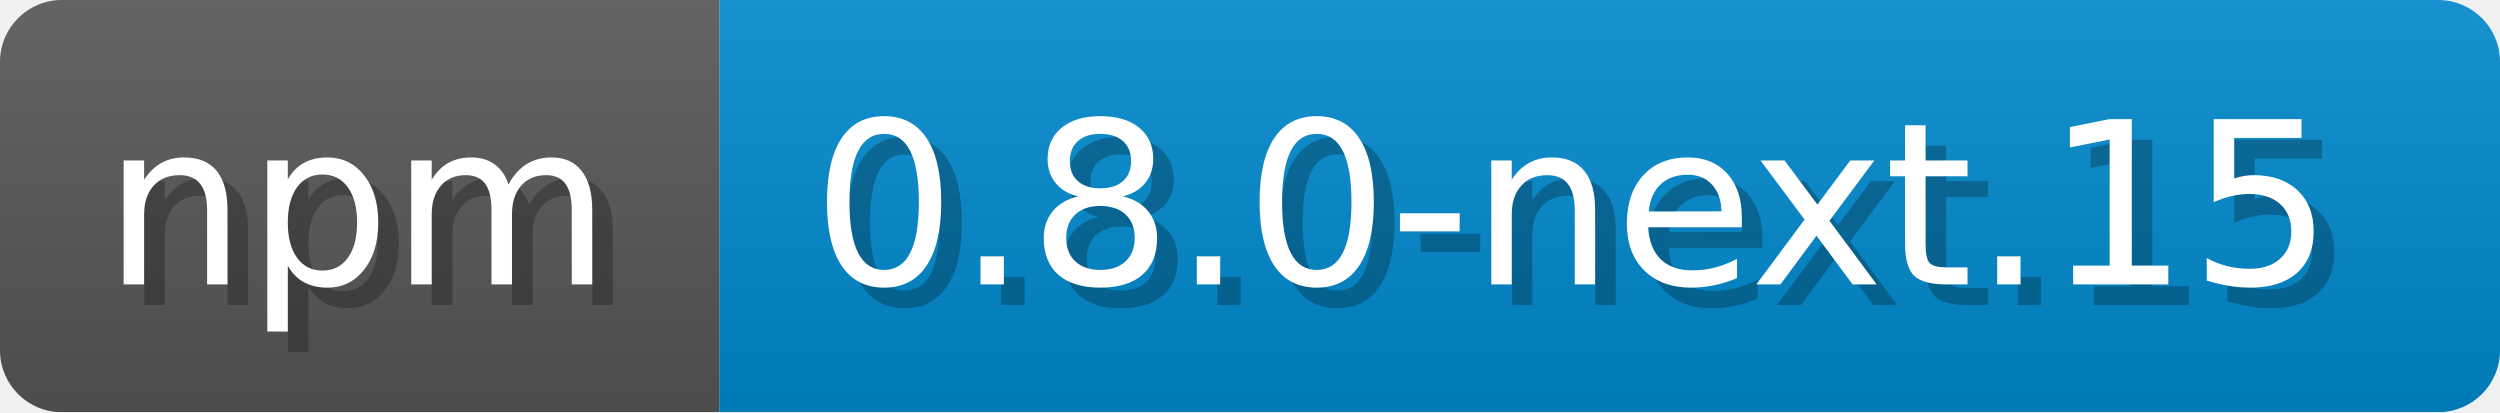
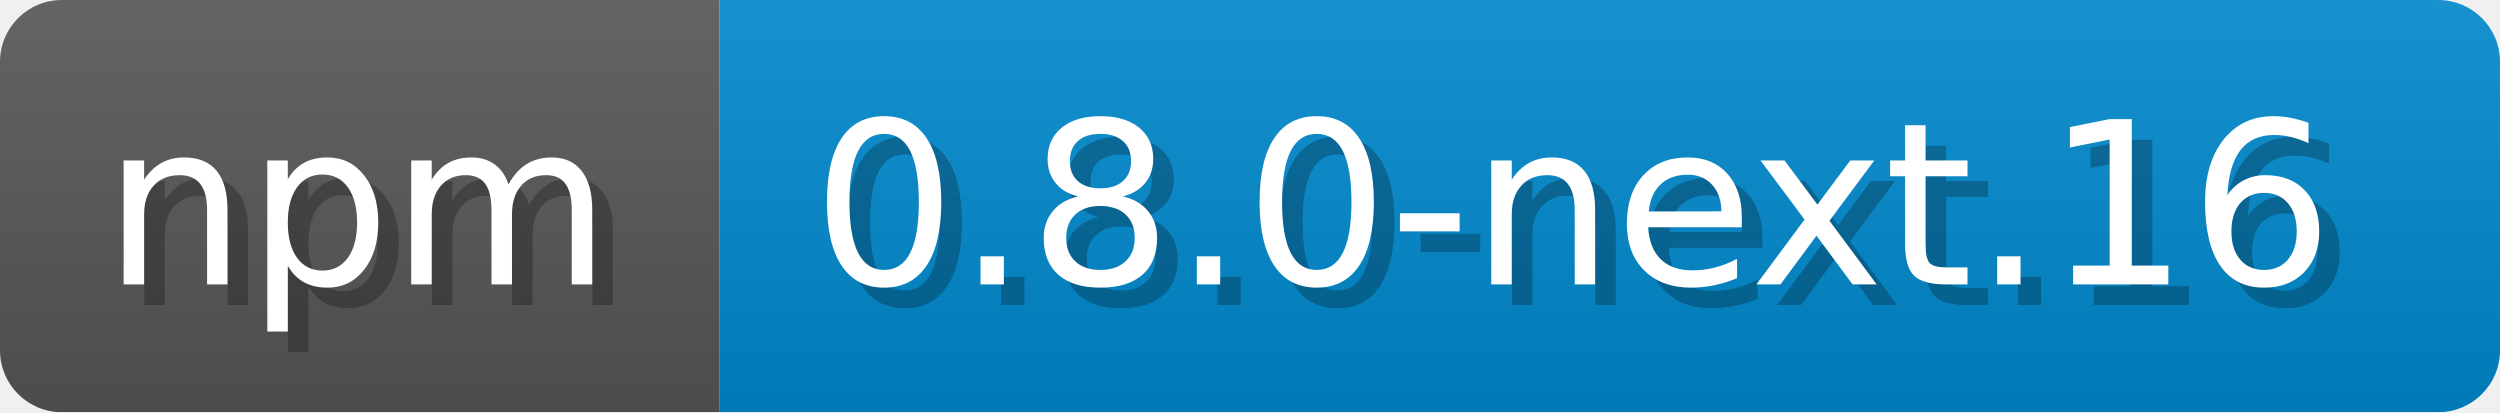
- <svg xmlns="http://www.w3.org/2000/svg" width="121.3" height="20" viewBox="0 0 1213 200" role="img" aria-label="npm: 0.8.0-next.15">
+ <svg xmlns="http://www.w3.org/2000/svg" width="121.3" height="20" viewBox="0 0 1213 200" role="img" aria-label="npm: 0.8.0-next.16">
  <linearGradient id="a" x2="0" y2="100%">
    <stop offset="0" stop-opacity=".1" stop-color="#EEE" />
    <stop offset="1" stop-opacity=".1" />
  </linearGradient>
  <mask id="m">
    <rect width="1213" height="200" rx="30" fill="#FFF" />
  </mask>
  <g mask="url(#m)">
    <rect width="349" height="200" fill="#555" />
    <rect width="864" height="200" fill="#08C" x="349" />
    <rect width="1213" height="200" fill="url(#a)" />
  </g>
  <g aria-hidden="true" fill="#fff" text-anchor="start" font-family="Verdana,DejaVu Sans,sans-serif" font-size="110">
    <text x="60" y="148" textLength="249" fill="#000" opacity="0.25">npm</text>
    <text x="50" y="138" textLength="249">npm</text>
-     <text x="404" y="148" textLength="764" fill="#000" opacity="0.25">0.8.0-next.15</text>
-     <text x="394" y="138" textLength="764">0.8.0-next.15</text>
+     <text x="404" y="148" textLength="764" fill="#000" opacity="0.25">0.8.0-next.16</text>
+     <text x="394" y="138" textLength="764">0.8.0-next.16</text>
  </g>
</svg>
